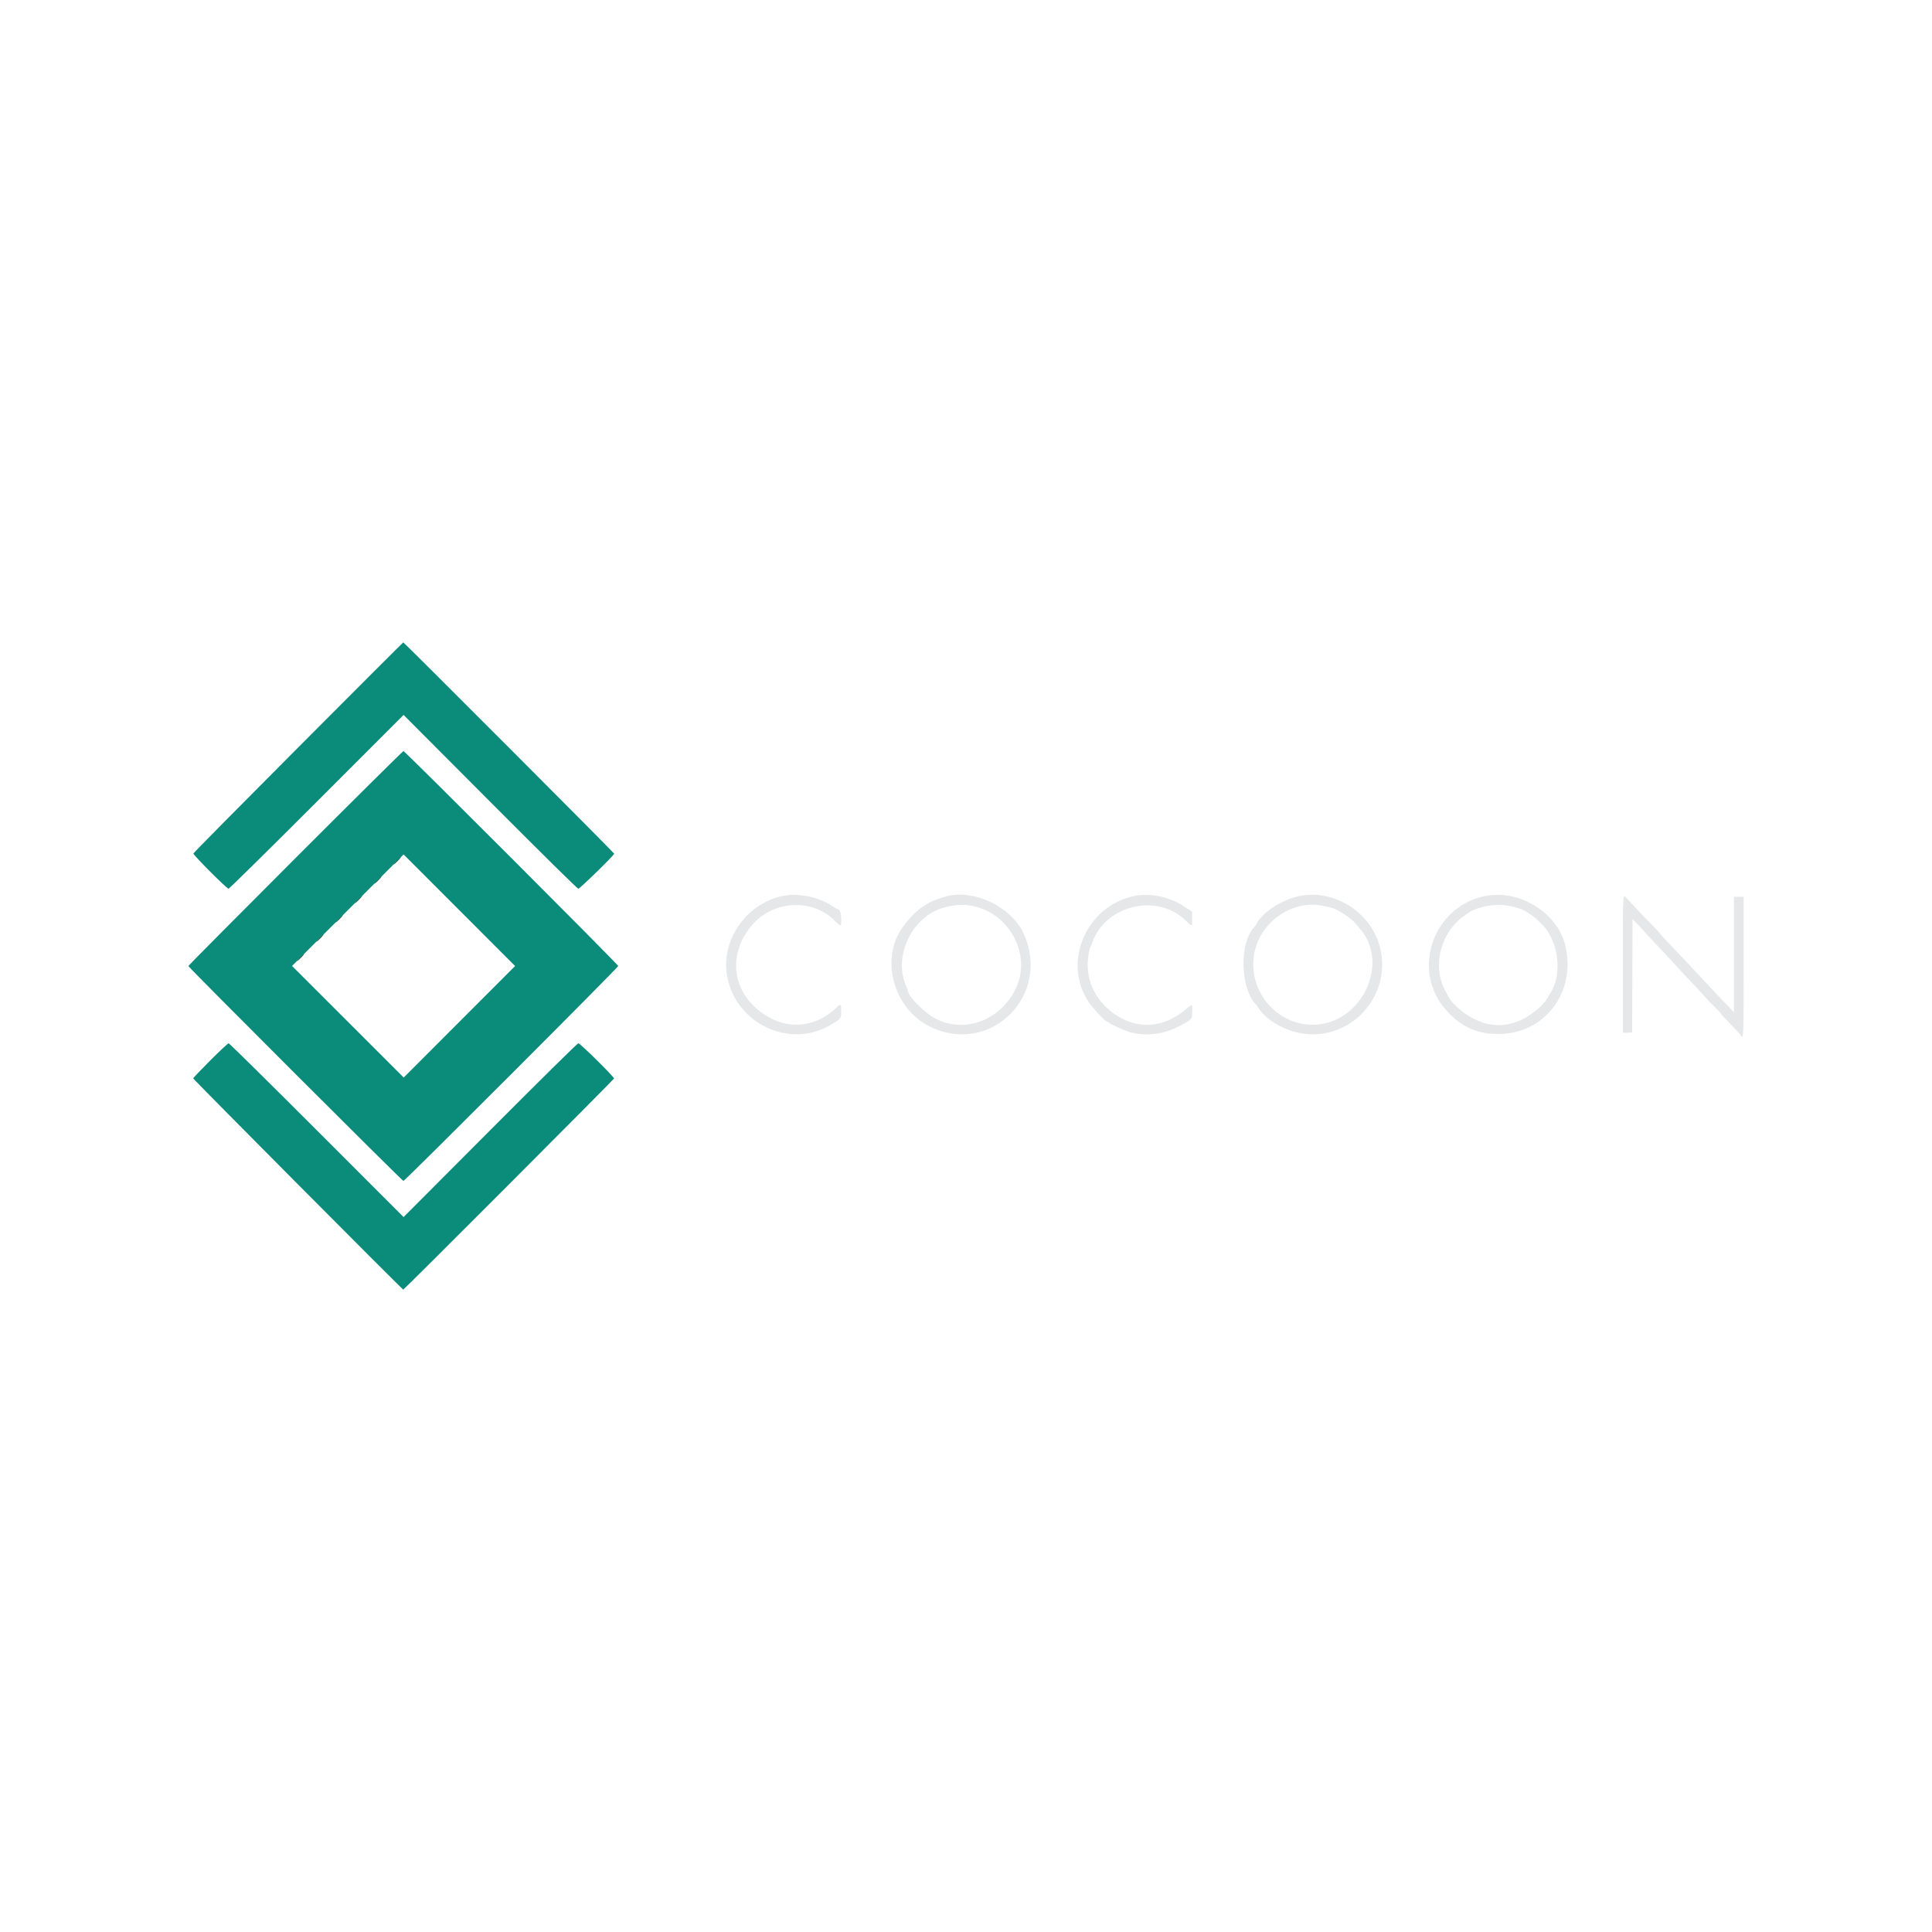
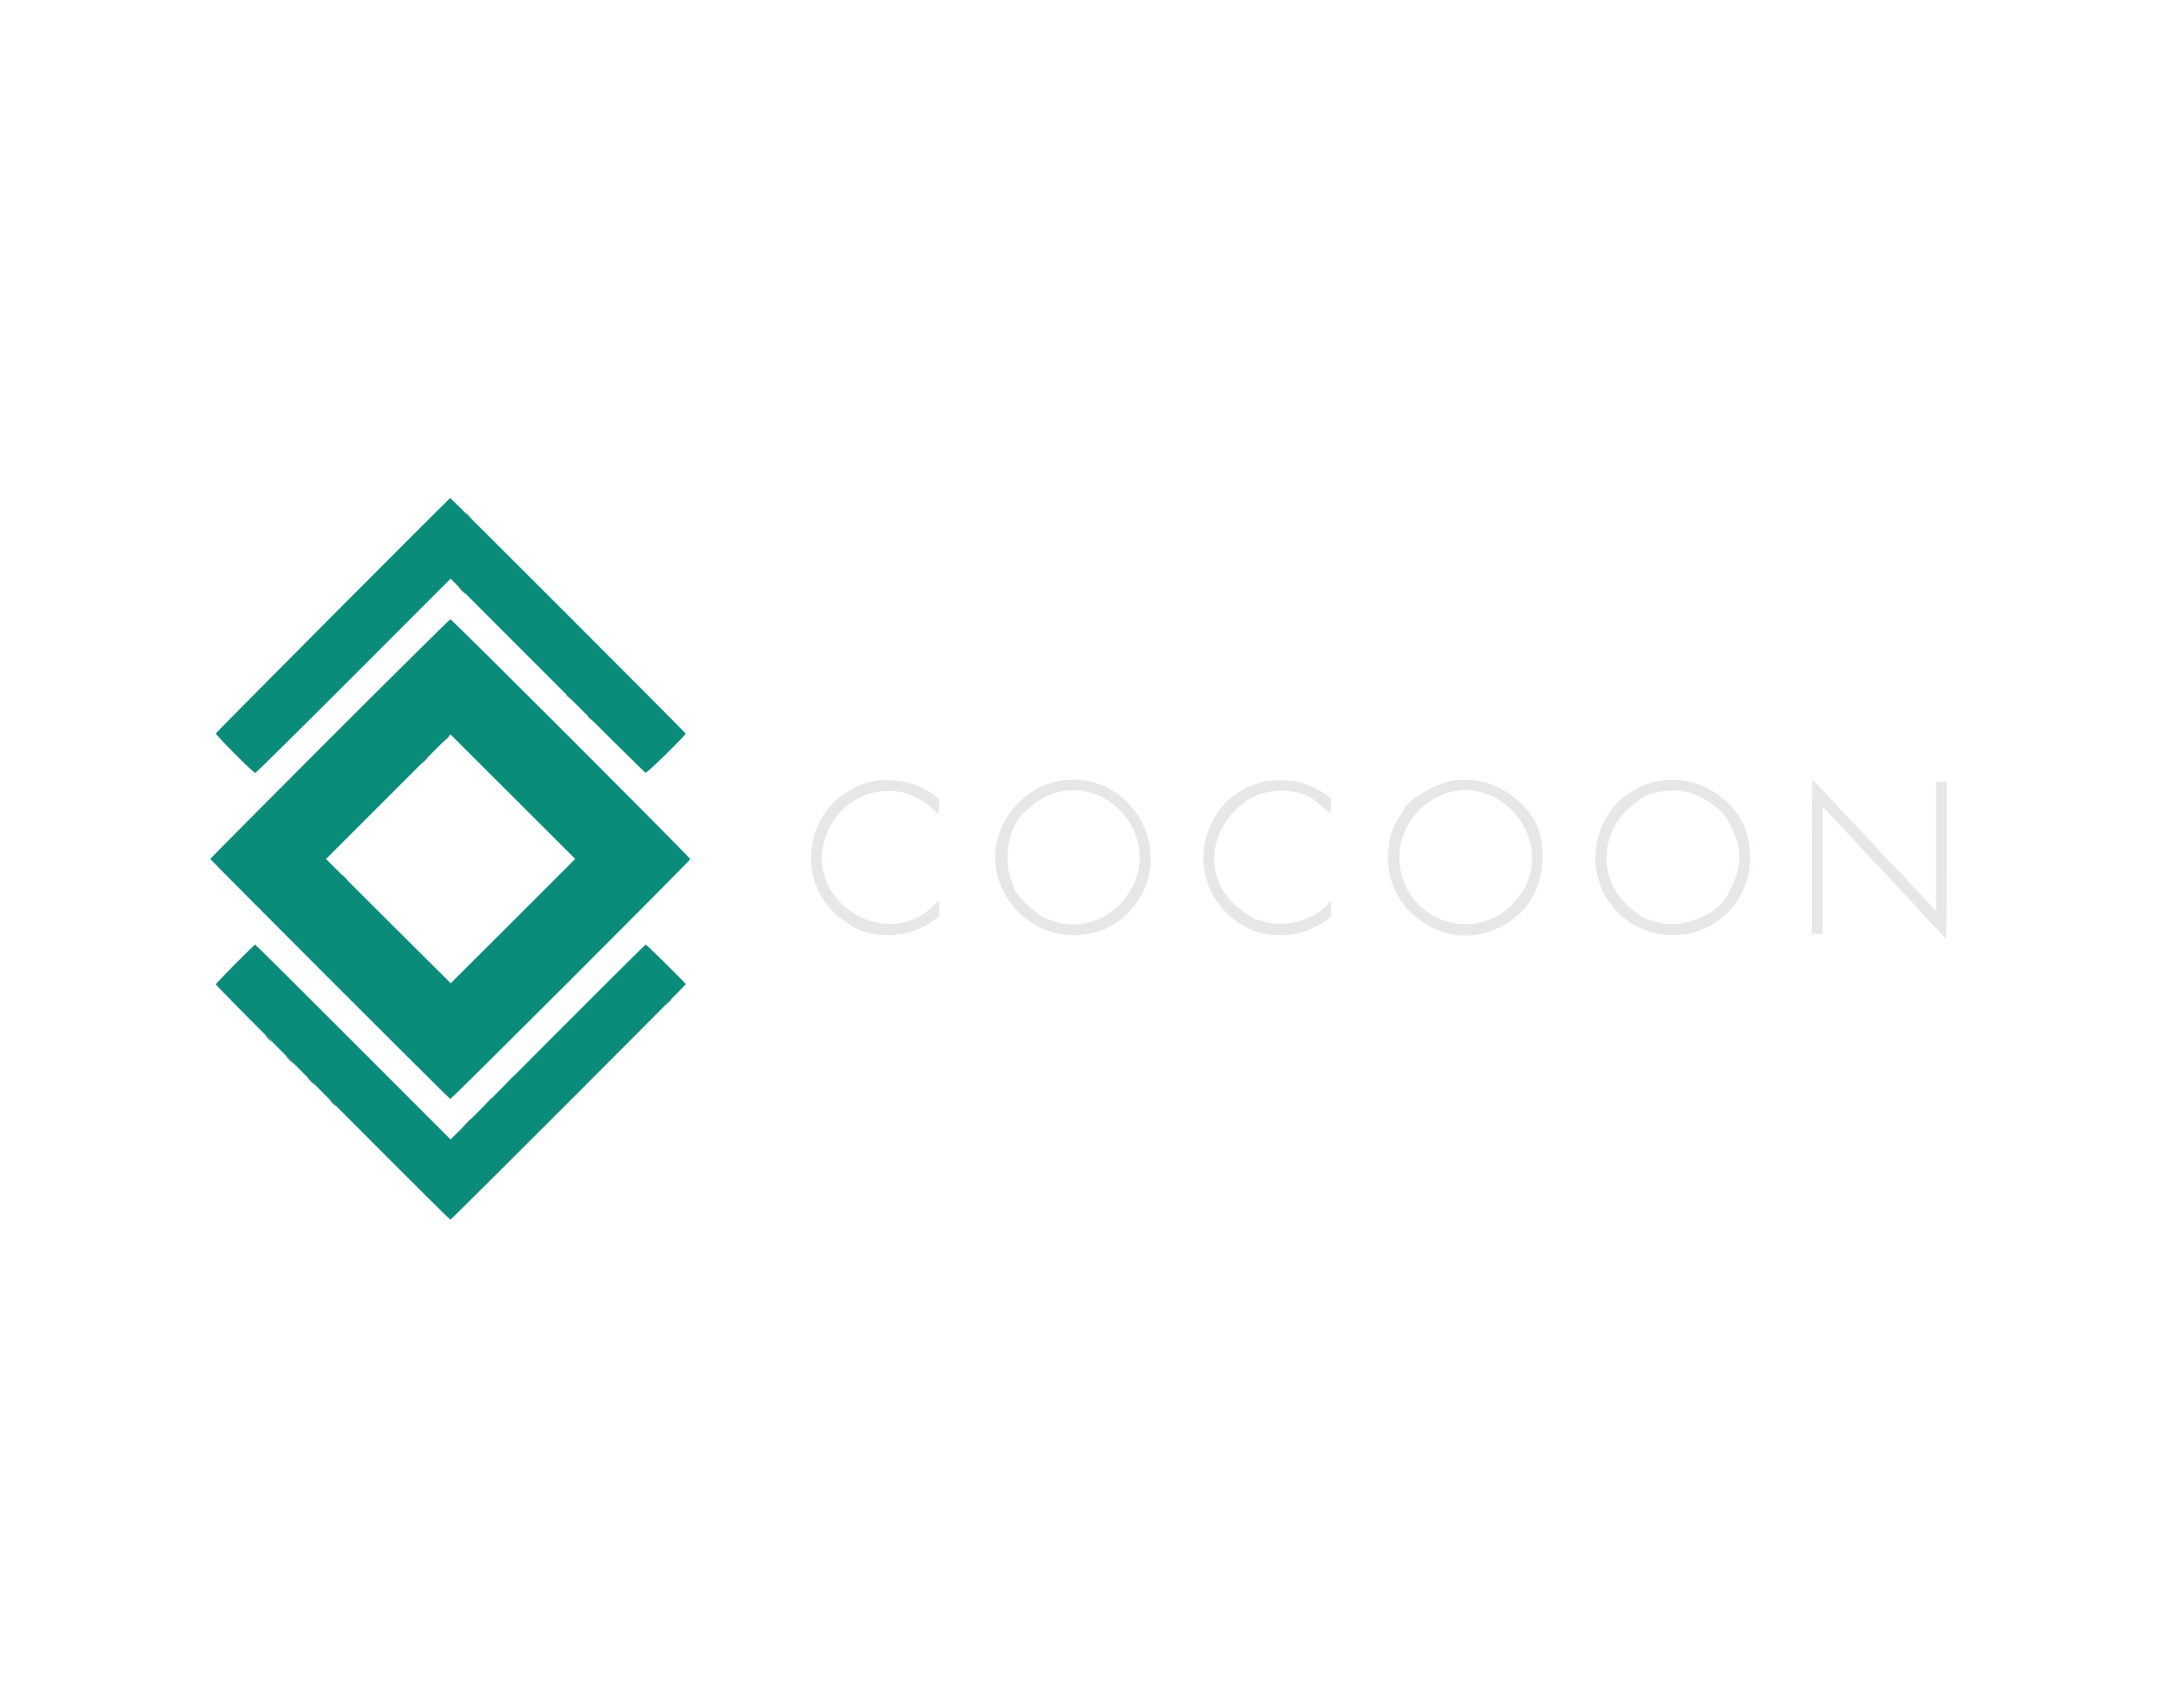
- <svg xmlns="http://www.w3.org/2000/svg" id="svg" version="1.1" width="400" height="400" viewBox="0 0 400 400">
+ <svg xmlns="http://www.w3.org/2000/svg" id="svg" version="1.1" width="200" height="158.4" viewBox="0 0 400 158.4">
  <g id="svgg">
-     <path id="path0" d="M82.167 178.250 C 81.762 178.662,81.468 179.000,81.514 179.000 C 81.560 179.000,81.928 178.662,82.333 178.250 C 82.738 177.838,83.032 177.500,82.986 177.500 C 82.940 177.500,82.572 177.838,82.167 178.250 M78.167 182.250 C 77.762 182.662,77.468 183.000,77.514 183.000 C 77.560 183.000,77.928 182.662,78.333 182.250 C 78.738 181.838,79.032 181.500,78.986 181.500 C 78.940 181.500,78.572 181.838,78.167 182.250 M74.167 186.250 C 73.762 186.662,73.468 187.000,73.514 187.000 C 73.560 187.000,73.928 186.662,74.333 186.250 C 74.738 185.838,75.032 185.500,74.986 185.500 C 74.940 185.500,74.572 185.838,74.167 186.250 M70.167 190.250 C 69.762 190.662,69.468 191.000,69.514 191.000 C 69.560 191.000,69.928 190.662,70.333 190.250 C 70.738 189.838,71.032 189.500,70.986 189.500 C 70.940 189.500,70.572 189.838,70.167 190.250 M66.167 194.250 C 65.762 194.662,65.468 195.000,65.514 195.000 C 65.560 195.000,65.928 194.662,66.333 194.250 C 66.738 193.838,67.032 193.500,66.986 193.500 C 66.940 193.500,66.572 193.838,66.167 194.250 M62.167 198.250 C 61.762 198.662,61.468 199.000,61.514 199.000 C 61.560 199.000,61.928 198.662,62.333 198.250 C 62.738 197.838,63.032 197.500,62.986 197.500 C 62.940 197.500,62.572 197.838,62.167 198.250 " stroke="none" fill="#000000" fill-rule="evenodd" />
-     <path id="path1" d="" stroke="none" fill="#b6b6b6" fill-rule="evenodd" />
-     <path id="path2" d="M61.746 154.739 C 49.831 166.696,40.062 176.583,40.035 176.709 C 39.973 177.008,46.953 184.000,47.313 184.000 C 47.464 184.000,55.681 175.904,65.572 166.009 L 83.557 148.017 101.491 166.009 C 112.455 177.008,119.545 184.000,119.735 184.000 C 120.053 184.000,127.167 177.060,127.167 176.750 C 127.167 176.583,83.662 133.000,83.495 133.000 C 83.447 133.000,73.660 142.783,61.746 154.739 M61.165 177.669 C 48.974 189.862,39.000 199.915,39.000 200.009 C 39.000 200.264,83.269 244.500,83.524 244.500 C 83.830 244.500,127.999 200.305,127.997 200.000 C 127.996 199.704,83.826 155.500,83.531 155.500 C 83.420 155.500,73.355 165.476,61.165 177.669 M95.113 211.549 L 83.583 223.093 72.024 211.544 L 60.464 199.994 72.013 188.447 L 83.561 176.901 95.102 188.453 L 106.644 200.005 95.113 211.549 M43.540 219.543 C 41.593 221.492,40.000 223.167,40.000 223.267 C 40.000 223.454,83.305 267.000,83.492 267.000 C 83.667 267.000,127.080 223.517,127.129 223.292 C 127.194 222.991,120.112 216.000,119.741 216.000 C 119.557 216.000,112.295 223.160,101.496 233.991 L 83.556 251.981 65.572 233.991 C 55.680 224.096,47.474 216.000,47.334 216.000 C 47.195 216.000,45.487 217.594,43.540 219.543 " stroke="none" fill="#0b8c7b" fill-rule="evenodd" />
+     <path id="path0" d="" stroke="none" fill="#000000" fill-rule="evenodd" />
+     <path id="path1" d="M86.500 16.052 C 86.500 16.081,86.744 16.325,87.042 16.594 L 87.583 17.083 87.094 16.542 C 86.638 16.037,86.500 15.923,86.500 16.052 M85.583 30.333 C 85.941 30.700,86.272 31.000,86.318 31.000 C 86.363 31.000,86.108 30.700,85.750 30.333 C 85.392 29.967,85.062 29.667,85.016 29.667 C 84.970 29.667,85.225 29.967,85.583 30.333 M105.000 49.719 C 105.000 49.748,105.244 49.991,105.542 50.260 L 106.083 50.750 105.594 50.208 C 105.138 49.703,105.000 49.590,105.000 49.719 M109.000 53.719 C 109.000 53.748,109.244 53.991,109.542 54.260 L 110.083 54.750 109.594 54.208 C 109.138 53.703,109.000 53.590,109.000 53.719 M82.575 58.042 L 81.917 58.750 82.625 58.091 C 83.284 57.478,83.410 57.333,83.284 57.333 C 83.257 57.333,82.938 57.652,82.575 58.042 M78.575 62.042 L 77.917 62.750 78.625 62.091 C 79.284 61.478,79.410 61.333,79.284 61.333 C 79.257 61.333,78.938 61.652,78.575 62.042 M63.833 83.583 C 64.144 83.904,64.436 84.167,64.482 84.167 C 64.528 84.167,64.311 83.904,64.000 83.583 C 63.689 83.262,63.397 83.000,63.351 83.000 C 63.305 83.000,63.522 83.262,63.833 83.583 M123.824 106.792 L 123.250 107.417 123.875 106.842 C 124.457 106.308,124.577 106.167,124.449 106.167 C 124.422 106.167,124.140 106.448,123.824 106.792 M49.667 113.417 C 49.978 113.737,50.270 114.000,50.315 114.000 C 50.361 114.000,50.144 113.737,49.833 113.417 C 49.522 113.096,49.230 112.833,49.185 112.833 C 49.139 112.833,49.356 113.096,49.667 113.417 M53.583 117.333 C 53.941 117.700,54.272 118.000,54.318 118.000 C 54.363 118.000,54.108 117.700,53.750 117.333 C 53.392 116.967,53.062 116.667,53.016 116.667 C 52.970 116.667,53.225 116.967,53.583 117.333 M94.409 121.208 L 93.750 121.917 94.458 121.258 C 95.117 120.645,95.243 120.500,95.117 120.500 C 95.090 120.500,94.771 120.819,94.409 121.208 M57.583 121.333 C 57.941 121.700,58.272 122.000,58.318 122.000 C 58.363 122.000,58.108 121.700,57.750 121.333 C 57.392 120.967,57.062 120.667,57.016 120.667 C 56.970 120.667,57.225 120.967,57.583 121.333 M90.409 125.208 L 89.750 125.917 90.458 125.258 C 91.117 124.645,91.243 124.500,91.117 124.500 C 91.090 124.500,90.771 124.819,90.409 125.208 M61.583 125.333 C 61.941 125.700,62.272 126.000,62.318 126.000 C 62.363 126.000,62.108 125.700,61.750 125.333 C 61.392 124.967,61.062 124.667,61.016 124.667 C 60.970 124.667,61.225 124.967,61.583 125.333 M86.410 129.208 L 85.583 130.083 86.458 129.256 C 86.940 128.801,87.333 128.408,87.333 128.381 C 87.333 128.257,87.179 128.395,86.410 129.208 " stroke="none" fill="#555555" fill-rule="evenodd" />
+     <path id="path2" d="M61.743 34.901 C 49.836 46.854,40.064 56.726,40.027 56.837 C 39.941 57.094,46.993 64.167,47.332 64.165 C 47.470 64.164,55.677 56.057,65.570 46.150 L 83.557 28.136 101.512 46.110 C 111.387 55.995,119.580 64.106,119.720 64.135 C 120.022 64.196,127.235 57.120,127.144 56.851 C 127.072 56.635,83.632 13.167,83.489 13.167 C 83.435 13.167,73.649 22.947,61.743 34.901 M61.146 57.810 C 48.966 69.989,39.000 80.030,39.000 80.123 C 39.000 80.299,83.228 124.544,83.496 124.636 C 83.709 124.709,128.000 80.433,128.000 80.147 C 128.000 79.847,83.821 35.667,83.521 35.667 C 83.395 35.667,73.326 45.631,61.146 57.810 M100.898 74.347 L 106.668 80.110 95.144 91.638 C 88.806 97.979,83.604 103.167,83.583 103.167 C 83.563 103.167,78.351 97.983,72.001 91.647 L 60.456 80.128 72.003 68.580 L 83.550 57.032 89.339 62.808 C 92.523 65.984,97.724 71.177,100.898 74.347 M43.597 99.614 C 41.619 101.601,40.000 103.299,40.000 103.387 C 40.000 103.474,47.294 110.859,56.208 119.797 C 80.284 143.937,83.363 147.000,83.552 147.000 C 83.739 147.000,127.167 103.546,127.167 103.359 C 127.167 103.172,119.927 96.000,119.738 96.000 C 119.641 96.000,111.461 104.133,101.560 114.074 L 83.559 132.149 65.496 114.074 C 55.562 104.133,47.380 96.000,47.314 96.000 C 47.248 96.000,45.575 97.626,43.597 99.614 " stroke="none" fill="#0b8c7b" fill-rule="evenodd" />
    <path id="path3" d="" stroke="none" fill="#00ff00" fill-rule="evenodd" />
-     <path id="path4" d="M162.014 185.506 C 154.438 187.082,149.162 194.771,150.565 202.190 C 152.435 212.078,163.651 217.260,172.083 212.131 C 174.171 210.862,174.161 210.875,174.164 209.292 C 174.167 207.796,174.093 207.752,173.125 208.679 C 169.342 212.301,164.179 213.164,159.769 210.909 C 151.908 206.891,150.042 198.336,155.576 191.681 C 159.944 186.428,167.974 185.893,172.744 190.536 C 174.193 191.946,174.167 191.951,174.167 190.279 C 174.167 188.923,173.845 188.167,173.269 188.167 C 173.200 188.167,172.792 187.923,172.363 187.626 C 169.585 185.701,165.297 184.823,162.014 185.506 M196.250 185.510 C 192.133 186.516,189.718 188.164,186.982 191.833 C 182.121 198.351,184.913 208.808,192.512 212.541 C 205.123 218.738,217.871 205.928,211.845 193.114 C 209.346 187.800,201.845 184.143,196.250 185.510 M234.846 185.507 C 224.842 187.571,219.855 199.264,225.445 207.546 C 226.248 208.735,228.836 211.500,229.146 211.500 C 229.236 211.500,229.409 211.595,229.530 211.711 C 229.901 212.066,233.023 213.457,234.083 213.739 C 237.404 214.622,241.096 214.115,244.443 212.315 C 246.817 211.038,246.833 211.018,246.833 209.392 C 246.833 207.727,246.959 207.754,245.374 209.082 C 241.552 212.286,237.009 213.051,232.926 211.178 C 228.412 209.107,225.426 204.966,225.210 200.476 C 225.129 198.782,225.448 196.425,225.827 195.917 C 225.896 195.825,226.035 195.502,226.137 195.198 C 228.724 187.512,239.375 184.844,245.284 190.402 C 246.905 191.926,246.835 191.934,246.824 190.222 L 246.814 188.750 245.115 187.635 C 242.103 185.659,238.115 184.833,234.846 185.507 M268.416 185.658 C 264.950 186.567,261.319 189.014,260.182 191.208 C 260.052 191.457,259.802 191.817,259.625 192.007 C 256.605 195.248,256.760 204.313,259.896 207.833 C 260.101 208.063,260.485 208.576,260.750 208.974 C 262.501 211.597,266.956 213.865,270.846 214.112 C 281.085 214.762,288.729 204.689,285.360 194.985 C 282.970 188.103,275.265 183.861,268.416 185.658 M307.833 185.451 C 296.691 187.387,291.942 201.023,299.535 209.280 C 302.655 212.673,305.795 214.078,310.250 214.072 C 319.806 214.059,326.333 205.477,324.105 195.854 C 322.548 189.132,314.877 184.227,307.833 185.451 M336.000 199.571 L 336.000 213.850 336.958 213.800 L 337.917 213.750 337.959 202.010 L 338.002 190.271 339.043 191.344 C 339.615 191.934,340.333 192.717,340.639 193.083 C 340.945 193.450,341.957 194.543,342.889 195.512 C 343.821 196.481,345.596 198.388,346.833 199.749 C 348.071 201.110,349.573 202.718,350.172 203.320 C 350.771 203.923,351.783 205.017,352.420 205.750 C 353.057 206.483,354.199 207.684,354.956 208.418 C 355.714 209.153,356.333 209.821,356.333 209.904 C 356.333 209.987,357.175 210.907,358.205 211.948 C 359.234 212.989,360.189 214.027,360.327 214.254 C 360.998 215.360,361.000 215.314,361.000 200.167 L 361.000 185.667 360.000 185.667 L 359.000 185.667 359.000 197.621 L 359.000 209.575 357.458 207.968 C 355.625 206.058,353.983 204.317,352.617 202.833 C 350.754 200.810,348.090 197.985,346.021 195.837 C 344.887 194.660,343.837 193.514,343.688 193.292 C 343.539 193.069,342.967 192.443,342.417 191.901 C 341.608 191.104,338.595 187.938,336.911 186.117 C 335.920 185.044,336.000 183.867,336.000 199.571 M201.343 187.574 C 208.970 189.034,213.553 197.575,210.404 204.461 C 207.279 211.292,199.544 214.154,193.417 210.747 C 191.292 209.565,188.000 206.209,188.000 205.224 C 188.000 205.143,187.781 204.553,187.512 203.914 C 184.912 197.708,189.043 189.491,195.583 187.857 C 197.949 187.266,199.369 187.197,201.343 187.574 M274.167 187.595 C 274.762 187.735,275.467 187.893,275.733 187.947 C 276.749 188.153,279.794 190.125,280.439 190.995 C 280.543 191.135,280.941 191.588,281.324 192.000 C 288.052 199.246,281.919 212.162,271.750 212.162 C 264.028 212.162,258.115 204.753,259.740 197.116 C 261.131 190.582,267.891 186.121,274.167 187.595 M312.528 187.567 C 314.152 187.878,315.576 188.391,316.256 188.910 C 316.561 189.143,316.854 189.333,316.907 189.333 C 317.026 189.333,317.784 189.979,319.028 191.142 C 322.751 194.622,323.643 201.888,320.830 205.838 C 320.649 206.093,320.500 206.384,320.500 206.484 C 320.500 206.584,320.425 206.667,320.333 206.667 C 320.242 206.667,320.167 206.786,320.167 206.932 C 320.167 207.078,319.677 207.670,319.080 208.248 C 313.735 213.411,307.407 213.570,301.883 208.682 C 300.440 207.404,300.209 207.087,299.057 204.787 C 296.510 199.705,298.400 192.831,303.250 189.536 C 303.617 189.287,303.997 189.008,304.096 188.917 C 304.194 188.825,304.644 188.590,305.096 188.395 C 307.350 187.421,310.138 187.110,312.528 187.567 " stroke="none" fill="#e6e7e8" fill-rule="evenodd" />
+     <path id="path4" d="M161.750 65.751 C 158.499 66.480,155.655 68.261,153.524 70.903 C 149.480 75.916,149.350 83.317,153.217 88.417 C 153.883 89.295,155.534 91.000,155.718 91.000 C 155.798 91.000,156.167 91.260,156.538 91.577 C 160.653 95.099,167.943 95.178,172.792 91.753 L 174.167 90.781 174.167 89.391 C 174.167 87.728,174.229 87.744,172.853 89.042 C 164.266 97.140,149.654 88.255,152.832 76.868 C 155.400 67.668,166.253 64.401,172.920 70.821 C 174.096 71.954,174.167 71.926,174.167 70.337 L 174.167 69.008 173.347 68.360 C 170.368 66.005,165.500 64.910,161.750 65.751 M195.583 65.838 C 187.575 67.838,182.637 76.538,185.225 84.085 C 189.251 95.823,204.581 97.958,211.136 87.693 C 218.094 76.795,208.076 62.716,195.583 65.838 M234.158 65.834 C 223.457 68.467,219.521 81.653,227.036 89.692 C 231.876 94.870,239.302 95.772,245.291 91.910 L 246.832 90.917 246.833 89.458 C 246.833 87.907,246.757 87.763,246.275 88.404 C 243.993 91.444,238.159 93.012,234.154 91.662 C 233.617 91.481,233.073 91.333,232.945 91.333 C 232.595 91.333,229.868 89.460,228.894 88.550 C 223.031 83.074,224.227 73.949,231.433 69.178 C 235.169 66.704,241.242 66.918,244.267 69.630 C 244.443 69.787,245.024 70.310,245.557 70.792 C 246.812 71.924,246.833 71.915,246.833 70.281 L 246.833 68.895 246.070 68.323 C 244.738 67.325,242.923 66.455,241.023 65.904 C 239.228 65.384,236.117 65.352,234.158 65.834 M268.417 65.826 C 265.159 66.687,260.333 69.819,260.333 71.073 C 260.333 71.135,260.112 71.463,259.841 71.801 C 257.028 75.314,256.556 81.803,258.799 86.118 C 260.173 88.762,261.299 90.047,263.771 91.796 C 267.536 94.460,272.424 95.061,276.750 93.393 C 278.032 92.898,279.719 91.999,280.000 91.660 C 280.046 91.605,280.514 91.245,281.041 90.859 C 286.531 86.838,287.812 76.891,283.539 71.464 C 279.742 66.641,273.767 64.414,268.417 65.826 M306.782 65.834 C 300.946 67.312,296.778 72.000,295.982 77.980 C 294.362 90.156,307.662 98.590,318.027 91.960 C 323.155 88.680,325.545 82.574,324.161 76.290 C 322.535 68.910,314.271 63.937,306.782 65.834 M336.000 79.750 L 336.000 94.000 337.000 94.000 L 338.000 94.000 338.003 82.208 L 338.006 70.417 339.177 71.667 C 339.822 72.354,341.201 73.817,342.242 74.917 C 343.283 76.017,344.346 77.179,344.604 77.500 C 344.863 77.821,345.564 78.572,346.162 79.170 C 346.760 79.768,348.412 81.521,349.833 83.066 C 351.254 84.611,353.141 86.634,354.027 87.562 C 354.913 88.491,355.851 89.514,356.111 89.837 C 356.371 90.160,357.307 91.173,358.191 92.087 C 359.076 93.002,360.001 93.994,360.248 94.292 C 360.494 94.590,360.765 94.833,360.848 94.833 C 360.938 94.833,361.000 88.946,361.000 80.333 L 361.000 65.833 360.000 65.833 L 359.000 65.833 359.000 77.773 L 359.000 89.713 357.458 88.108 C 356.610 87.224,355.767 86.324,355.583 86.106 C 355.127 85.565,351.164 81.367,349.834 80.016 C 349.238 79.412,348.540 78.654,348.284 78.333 C 348.027 78.012,346.939 76.836,345.867 75.719 C 343.064 72.800,340.158 69.715,339.302 68.750 C 338.367 67.696,336.191 65.500,336.082 65.500 C 336.037 65.500,336.000 71.912,336.000 79.750 M201.633 67.667 C 209.197 69.481,213.466 77.824,210.317 84.640 C 207.171 91.449,199.891 94.120,193.361 90.860 C 191.611 89.986,188.005 86.303,187.999 85.383 C 187.999 85.310,187.781 84.688,187.515 84.000 C 185.870 79.750,187.312 73.250,190.374 71.110 C 190.581 70.966,191.088 70.540,191.500 70.165 C 194.081 67.815,198.109 66.822,201.633 67.667 M275.183 67.887 C 283.806 70.796,286.980 81.275,281.173 87.668 C 280.716 88.171,280.340 88.629,280.337 88.684 C 280.335 88.739,279.902 89.122,279.375 89.535 C 271.212 95.933,259.483 90.171,259.503 79.774 C 259.518 71.657,267.784 65.391,275.183 67.887 M312.500 67.589 C 315.565 68.300,319.136 70.689,320.337 72.833 C 323.349 78.209,323.328 81.513,320.247 87.019 C 318.174 90.725,311.590 93.162,307.250 91.831 C 306.608 91.634,305.830 91.409,305.521 91.332 C 304.696 91.127,302.903 89.830,301.437 88.378 C 296.185 83.177,296.901 74.476,302.951 69.969 C 303.482 69.574,304.008 69.164,304.119 69.060 C 305.441 67.816,310.015 67.013,312.500 67.589 " stroke="none" fill="#e6e7e8" fill-rule="evenodd" />
  </g>
</svg>
